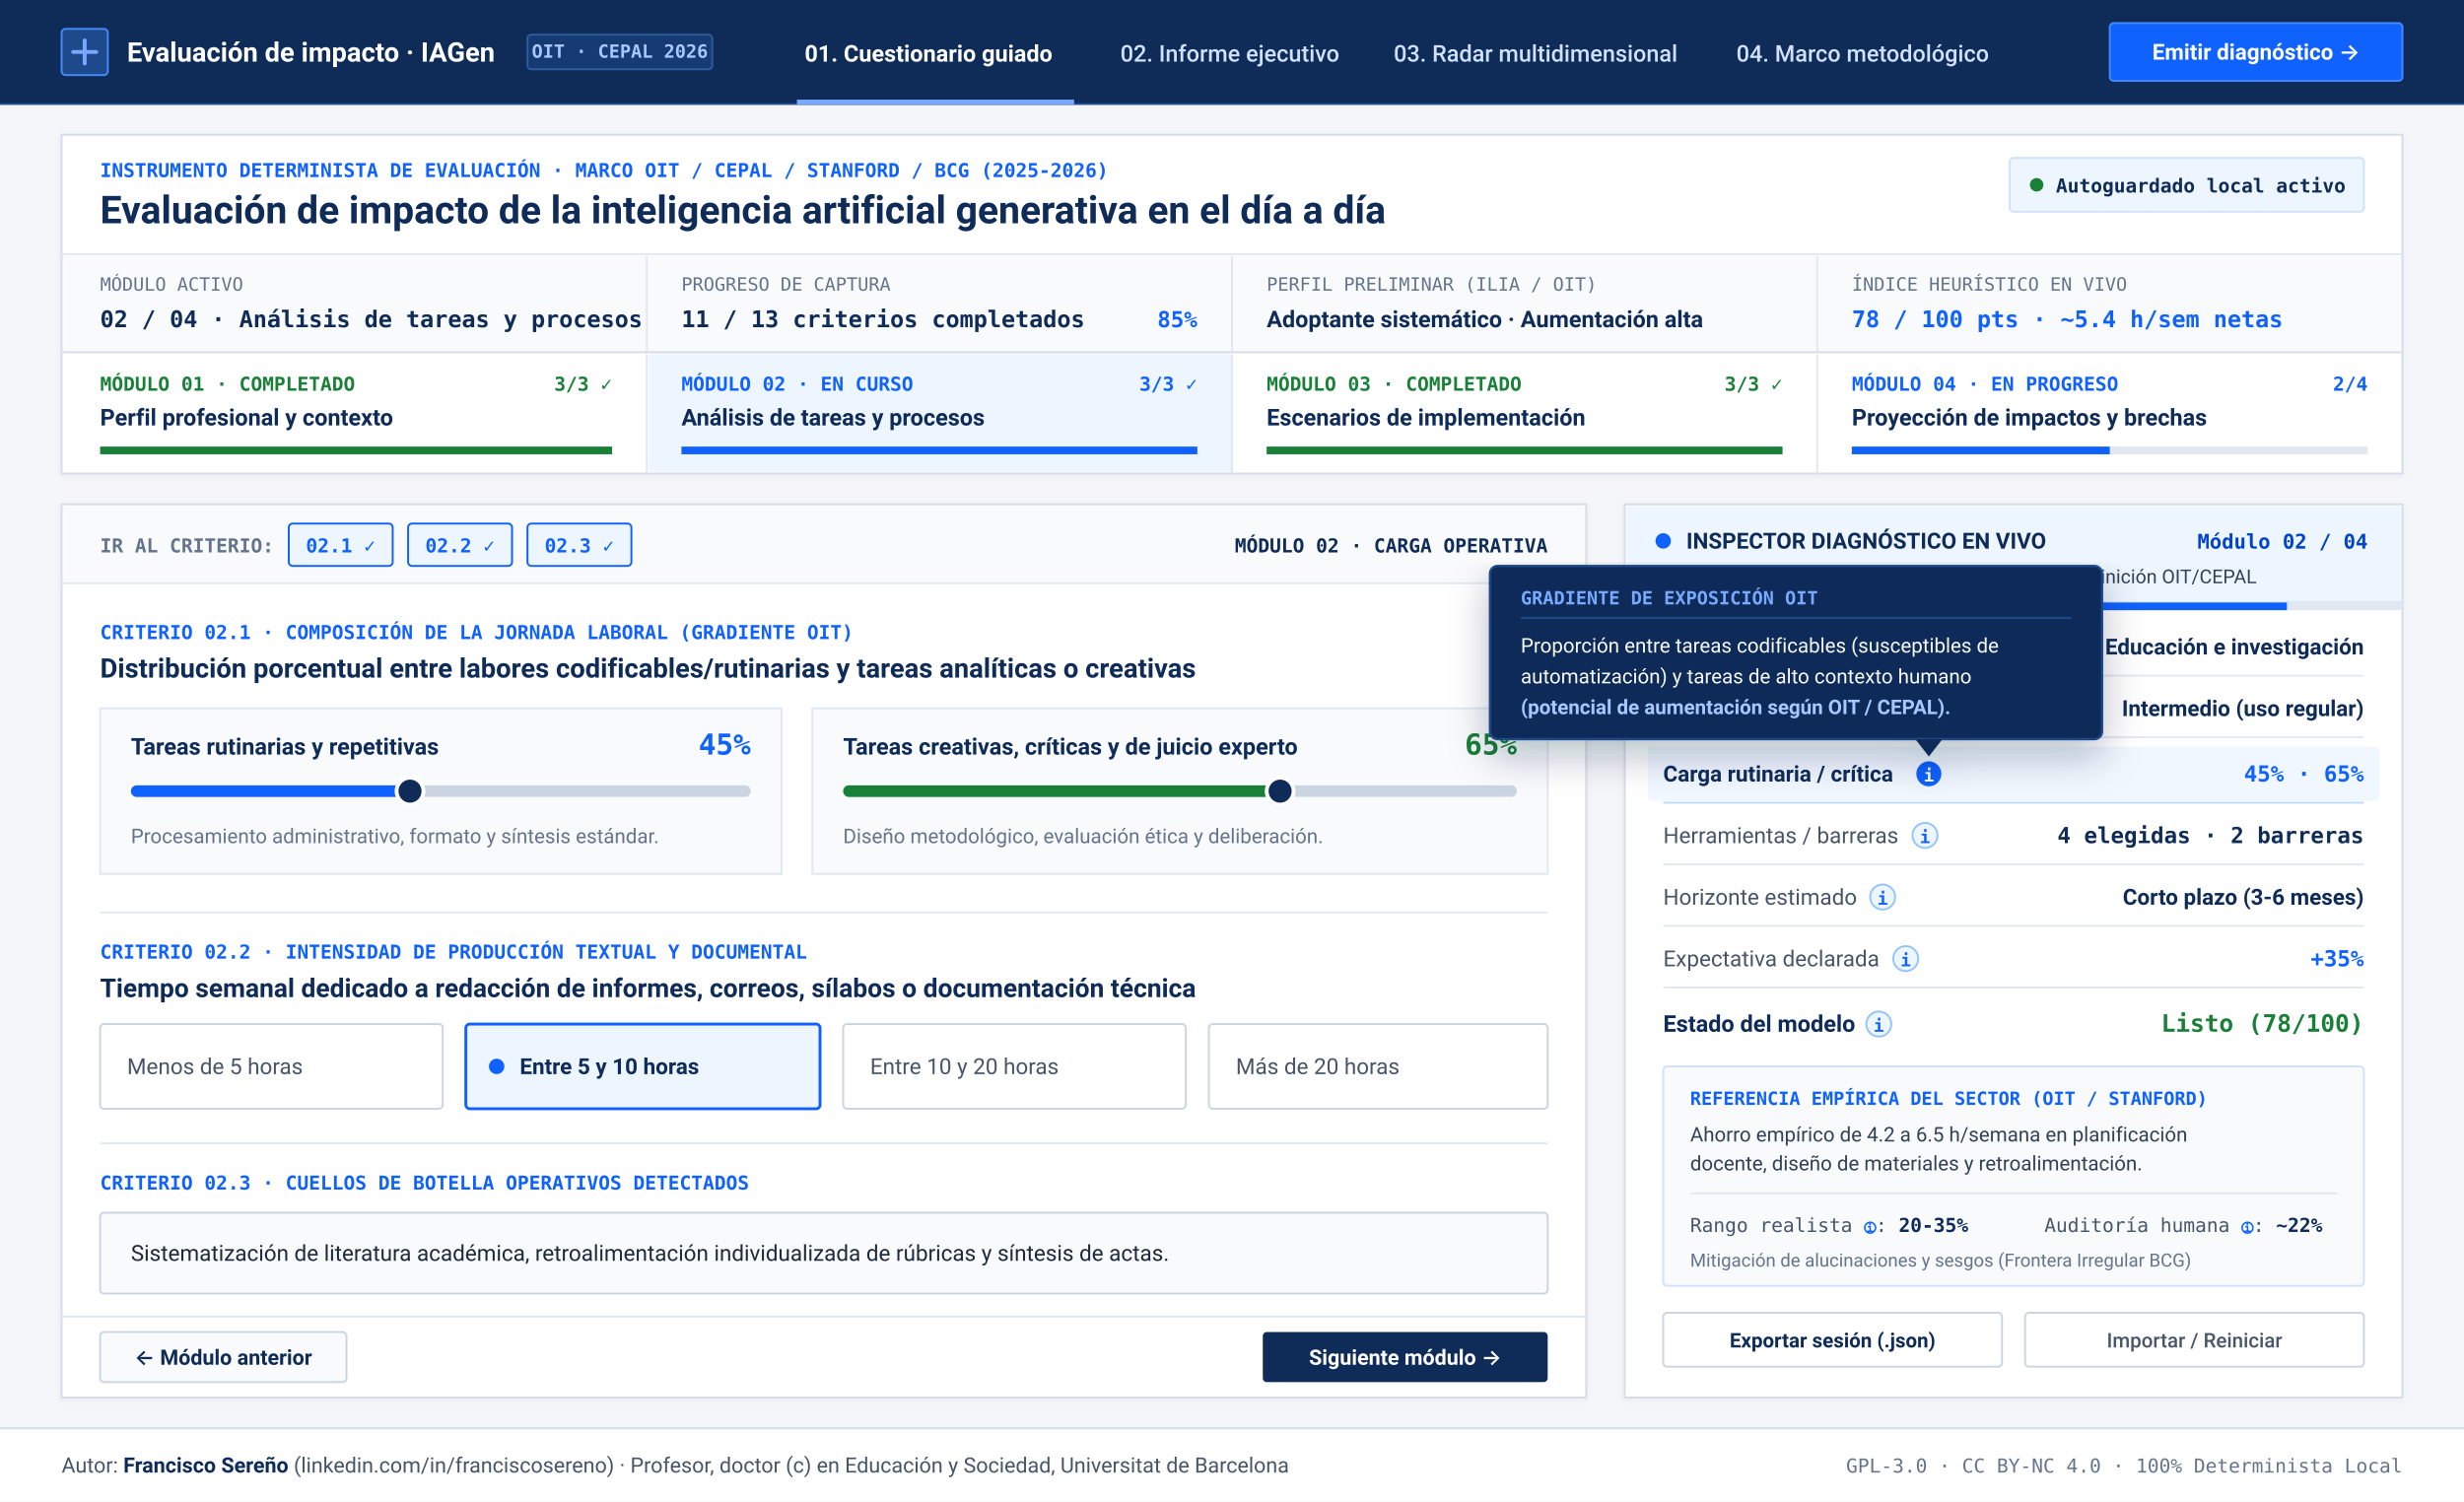
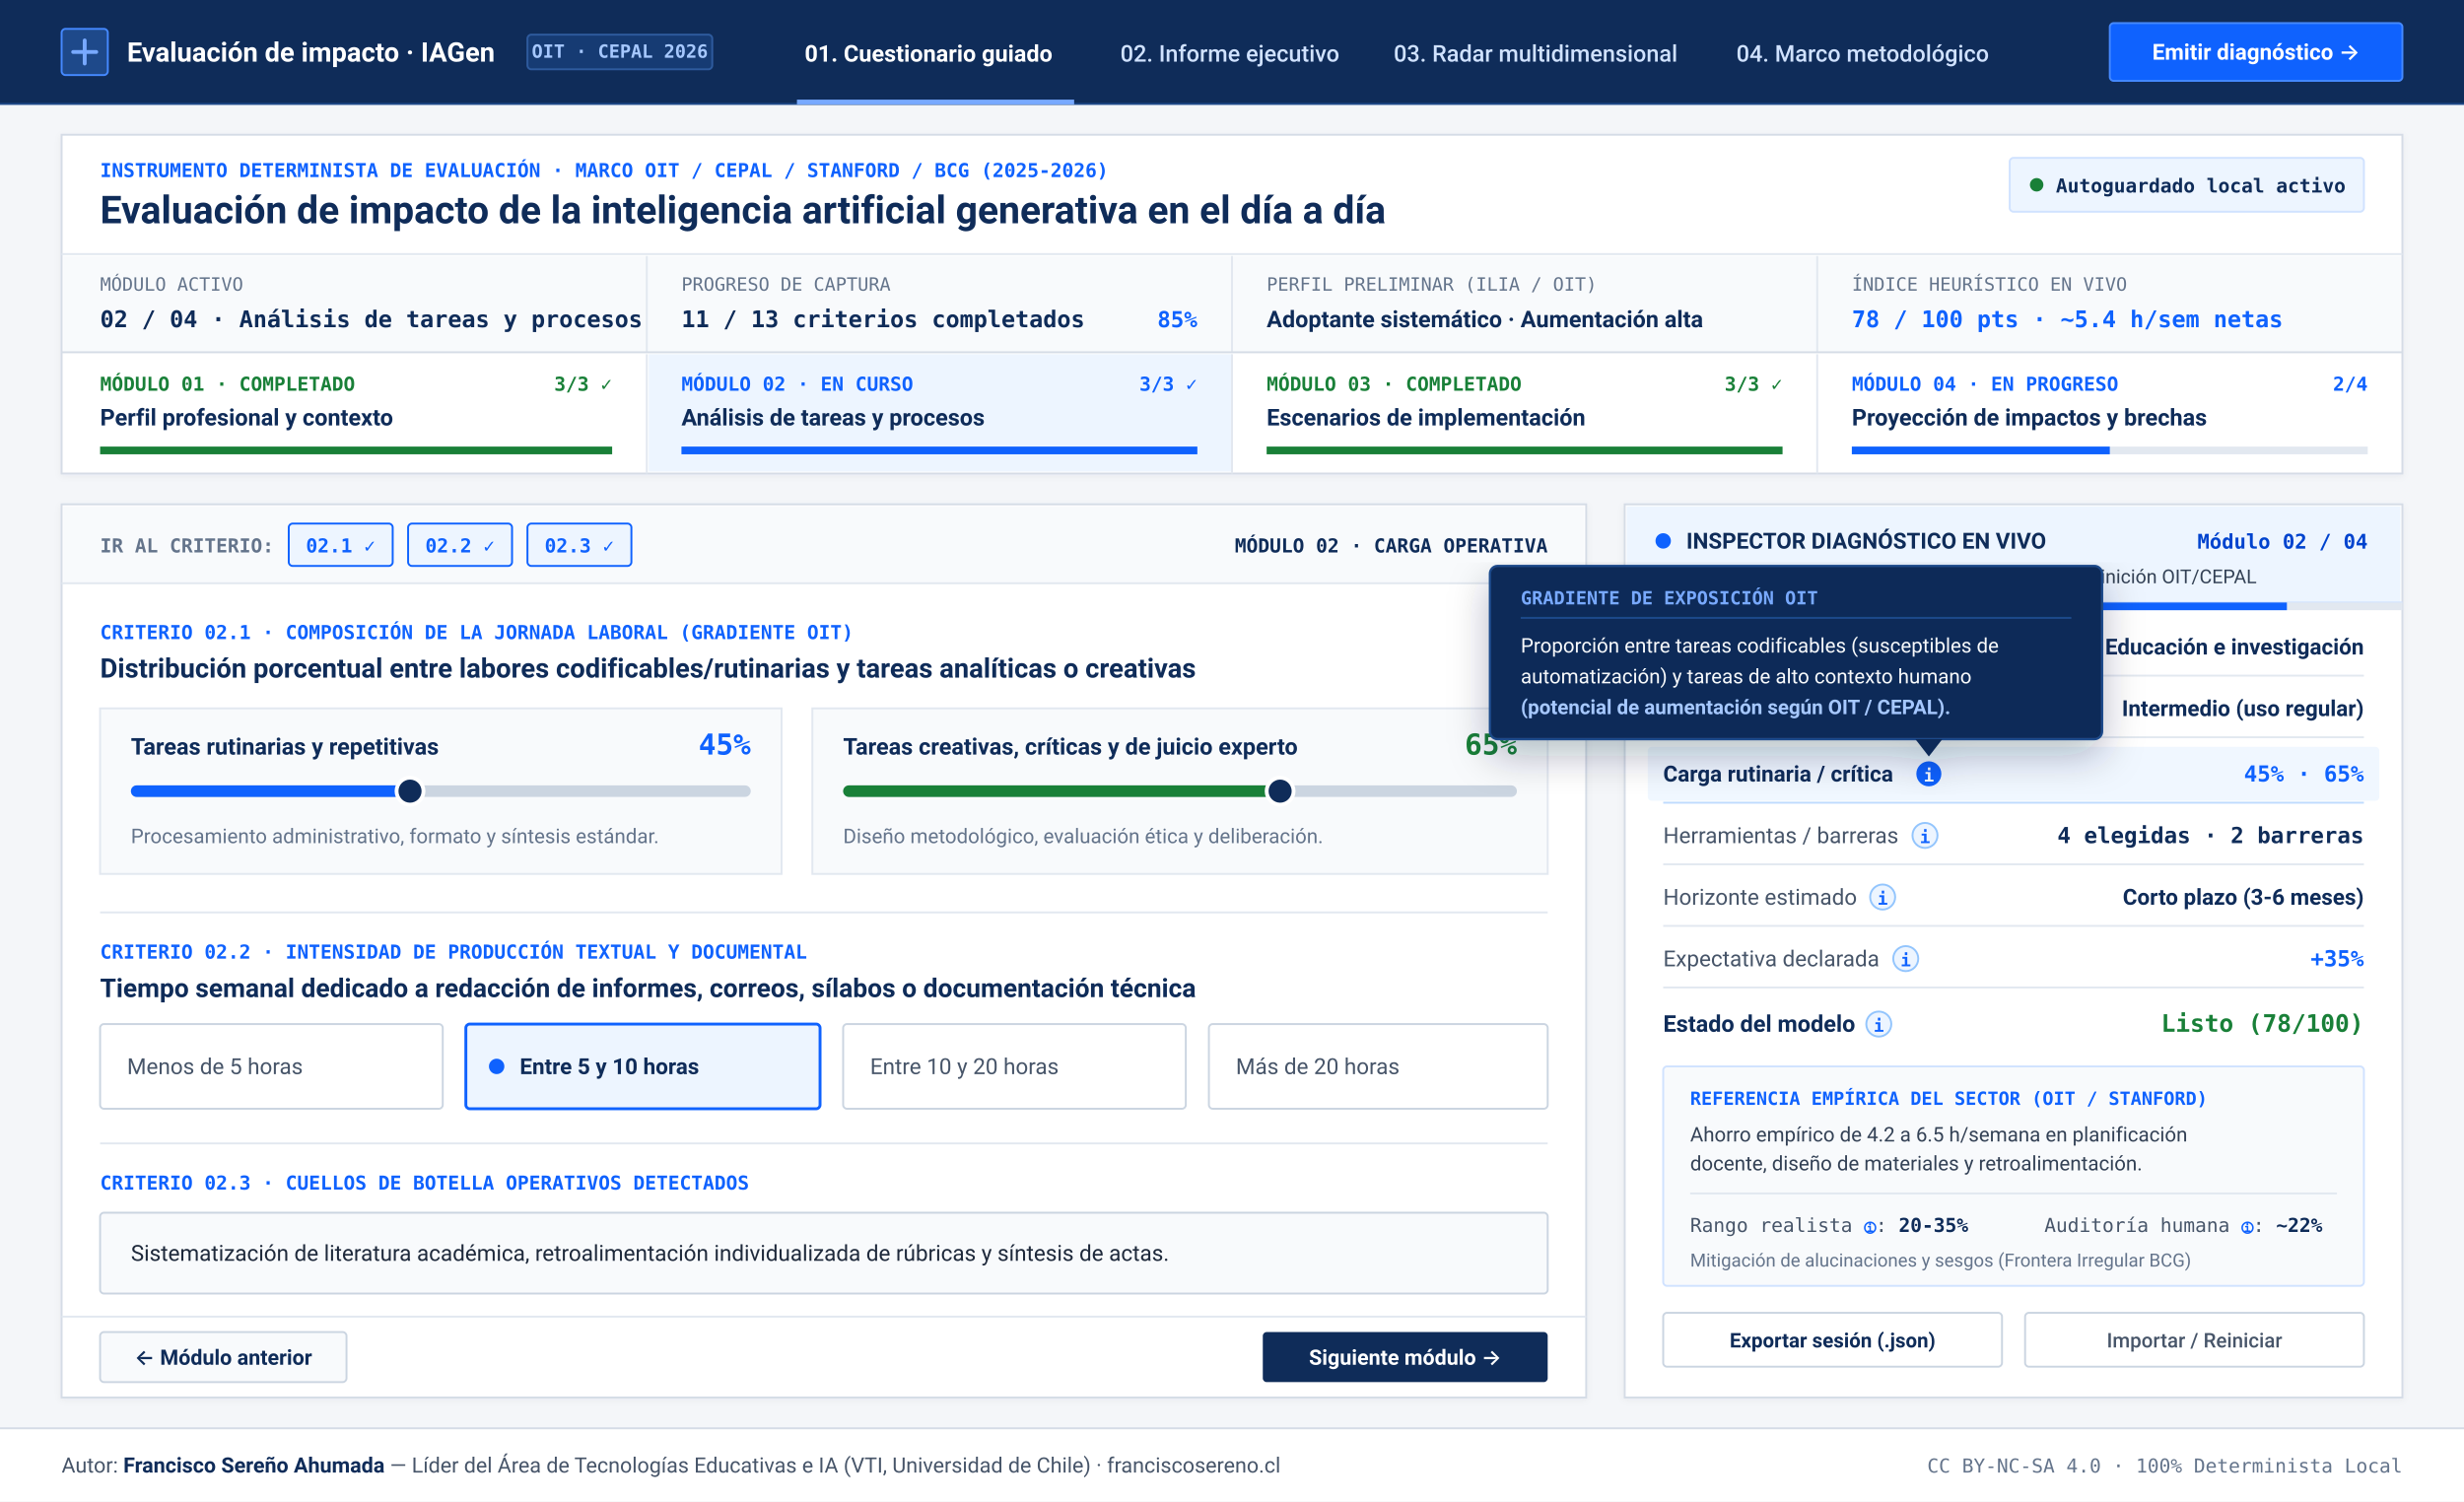
<svg xmlns="http://www.w3.org/2000/svg" viewBox="0 0 1280 780" width="1280" height="780" role="img" aria-label="Captura de pantalla del espacio de trabajo e Inspector diagnóstico en vivo con tooltips OIT y CEPAL">
  <defs>
    <style>
      .sans { font-family: 'IBM Plex Sans', -apple-system, BlinkMacSystemFont, 'Segoe UI', Roboto, sans-serif; }
      .mono { font-family: 'IBM Plex Mono', 'JetBrains Mono', monospace; font-variant-numeric: tabular-nums; }
    </style>
    <filter id="tooltipShadow" x="-10%" y="-10%" width="125%" height="130%">
      <feDropShadow dx="0" dy="8" stdDeviation="10" flood-color="#091E3A" flood-opacity="0.28" />
    </filter>
    <filter id="cardShadow" x="-2%" y="-2%" width="104%" height="106%">
      <feDropShadow dx="0" dy="1" stdDeviation="2" flood-color="#0F2C59" flood-opacity="0.05" />
    </filter>
  </defs>
  <rect width="1280" height="780" fill="#F4F6F9" />
  <rect width="1280" height="54" fill="#0F2C59" />
  <line x1="0" y1="54" x2="1280" y2="54" stroke="#1E498A" stroke-width="1" />
  <rect x="32" y="15" width="24" height="24" rx="2" fill="#1E498A" stroke="#4589FF" stroke-width="1" />
  <path d="M38 27h12M44 21v12" stroke="#78A9FF" stroke-width="2" stroke-linecap="round" />
  <text x="66" y="32" fill="#FFFFFF" class="sans" font-size="14" font-weight="600">Evaluación de impacto · IAGen</text>
  <rect x="274" y="18" width="96" height="18" rx="2" fill="#163B73" stroke="#2E5B9E" stroke-width="1" />
  <text x="322" y="30" text-anchor="middle" fill="#A6C8FF" class="mono" font-size="9.5" font-weight="600">OIT · CEPAL 2026</text>
  <text x="418" y="32" fill="#FFFFFF" class="sans" font-size="12" font-weight="600">01. Cuestionario guiado</text>
  <line x1="414" y1="53" x2="558" y2="53" stroke="#78A9FF" stroke-width="2.5" />
  <text x="582" y="32" fill="#D0E2FF" class="sans" font-size="12" font-weight="500">02. Informe ejecutivo</text>
  <text x="724" y="32" fill="#D0E2FF" class="sans" font-size="12" font-weight="500">03. Radar multidimensional</text>
  <text x="902" y="32" fill="#D0E2FF" class="sans" font-size="12" font-weight="500">04. Marco metodológico</text>
  <rect x="1096" y="12" width="152" height="30" rx="2" fill="#0F62FE" stroke="#4589FF" stroke-width="1" />
  <text x="1172" y="31" text-anchor="middle" fill="#FFFFFF" class="sans" font-size="11.5" font-weight="600">Emitir diagnóstico →</text>
  <rect x="32" y="70" width="1216" height="176" fill="#FFFFFF" stroke="#D5DCE6" stroke-width="1" filter="url(#cardShadow)" />
  <text x="52" y="92" fill="#0F62FE" class="mono" font-size="10" font-weight="600">INSTRUMENTO DETERMINISTA DE EVALUACIÓN · MARCO OIT / CEPAL / STANFORD / BCG (2025-2026)</text>
  <text x="52" y="116" fill="#0F2C59" class="sans" font-size="20" font-weight="600">Evaluación de impacto de la inteligencia artificial generativa en el día a día</text>
  <rect x="1044" y="82" width="184" height="28" rx="2" fill="#EDF5FF" stroke="#D0E2FF" stroke-width="1" />
  <circle cx="1058" cy="96" r="3.5" fill="#198038" />
  <text x="1068" y="100" fill="#0F2C59" class="mono" font-size="10" font-weight="600">Autoguardado local activo</text>
  <line x1="32" y1="132" x2="1248" y2="132" stroke="#E2E8F0" stroke-width="1" />
  <rect x="33" y="133" width="1214" height="50" fill="#F8FAFC" />
  <line x1="336" y1="133" x2="336" y2="183" stroke="#E2E8F0" stroke-width="1" />
  <line x1="640" y1="133" x2="640" y2="183" stroke="#E2E8F0" stroke-width="1" />
  <line x1="944" y1="133" x2="944" y2="183" stroke="#E2E8F0" stroke-width="1" />
  <line x1="32" y1="183" x2="1248" y2="183" stroke="#D5DCE6" stroke-width="1" />
  <text x="52" y="151" fill="#64748B" class="mono" font-size="9.5" font-weight="500">MÓDULO ACTIVO</text>
  <text x="52" y="170" fill="#0F2C59" class="mono" font-size="12" font-weight="600">02 / 04 · Análisis de tareas y procesos</text>
  <text x="354" y="151" fill="#64748B" class="mono" font-size="9.5" font-weight="500">PROGRESO DE CAPTURA</text>
  <text x="354" y="170" fill="#0F2C59" class="mono" font-size="12" font-weight="600">11 / 13 criterios completados</text>
  <text x="622" y="170" text-anchor="end" fill="#0F62FE" class="mono" font-size="11.5" font-weight="700">85%</text>
  <text x="658" y="151" fill="#64748B" class="mono" font-size="9.5" font-weight="500">PERFIL PRELIMINAR (ILIA / OIT)</text>
  <text x="658" y="170" fill="#0F2C59" class="sans" font-size="12" font-weight="600">Adoptante sistemático · Aumentación alta</text>
  <text x="962" y="151" fill="#64748B" class="mono" font-size="9.5" font-weight="500">ÍNDICE HEURÍSTICO EN VIVO</text>
  <text x="962" y="170" fill="#0F62FE" class="mono" font-size="12" font-weight="700">78 / 100 pts · ~5.4 h/sem netas</text>
  <rect x="33" y="184" width="303" height="61" fill="#FFFFFF" />
  <text x="52" y="203" fill="#198038" class="mono" font-size="10" font-weight="600">MÓDULO 01 · COMPLETADO</text>
  <text x="318" y="203" text-anchor="end" fill="#198038" class="mono" font-size="10" font-weight="600">3/3 ✓</text>
  <text x="52" y="221" fill="#0F2C59" class="sans" font-size="12" font-weight="600">Perfil profesional y contexto</text>
  <rect x="52" y="232" width="266" height="4" fill="#198038" />
  <line x1="336" y1="184" x2="336" y2="246" stroke="#E2E8F0" stroke-width="1" />
  <rect x="337" y="184" width="303" height="61" fill="#EDF5FF" />
  <text x="354" y="203" fill="#0F62FE" class="mono" font-size="10" font-weight="600">MÓDULO 02 · EN CURSO</text>
  <text x="622" y="203" text-anchor="end" fill="#0F62FE" class="mono" font-size="10" font-weight="600">3/3 ✓</text>
  <text x="354" y="221" fill="#0F2C59" class="sans" font-size="12" font-weight="600">Análisis de tareas y procesos</text>
  <rect x="354" y="232" width="268" height="4" fill="#0F62FE" />
  <line x1="640" y1="184" x2="640" y2="246" stroke="#E2E8F0" stroke-width="1" />
  <rect x="641" y="184" width="303" height="61" fill="#FFFFFF" />
  <text x="658" y="203" fill="#198038" class="mono" font-size="10" font-weight="600">MÓDULO 03 · COMPLETADO</text>
  <text x="926" y="203" text-anchor="end" fill="#198038" class="mono" font-size="10" font-weight="600">3/3 ✓</text>
  <text x="658" y="221" fill="#0F2C59" class="sans" font-size="12" font-weight="600">Escenarios de implementación</text>
  <rect x="658" y="232" width="268" height="4" fill="#198038" />
  <line x1="944" y1="184" x2="944" y2="246" stroke="#E2E8F0" stroke-width="1" />
  <rect x="945" y="184" width="302" height="61" fill="#FFFFFF" />
  <text x="962" y="203" fill="#0F62FE" class="mono" font-size="10" font-weight="600">MÓDULO 04 · EN PROGRESO</text>
  <text x="1230" y="203" text-anchor="end" fill="#0F62FE" class="mono" font-size="10" font-weight="600">2/4</text>
  <text x="962" y="221" fill="#0F2C59" class="sans" font-size="12" font-weight="600">Proyección de impactos y brechas</text>
  <rect x="962" y="232" width="268" height="4" fill="#E2E8F0" />
  <rect x="962" y="232" width="134" height="4" fill="#0F62FE" />
  <rect x="32" y="262" width="792" height="464" fill="#FFFFFF" stroke="#D5DCE6" stroke-width="1" filter="url(#cardShadow)" />
  <rect x="33" y="263" width="790" height="40" fill="#F8FAFC" />
  <line x1="32" y1="303" x2="824" y2="303" stroke="#E2E8F0" stroke-width="1" />
  <text x="52" y="287" fill="#64748B" class="mono" font-size="10" font-weight="600">IR AL CRITERIO:</text>
  <rect x="150" y="272" width="54" height="22" rx="2" fill="#EDF5FF" stroke="#0F62FE" stroke-width="1" />
  <text x="177" y="287" text-anchor="middle" fill="#0F62FE" class="mono" font-size="10" font-weight="600">02.1 ✓</text>
  <rect x="212" y="272" width="54" height="22" rx="2" fill="#EDF5FF" stroke="#0F62FE" stroke-width="1" />
  <text x="239" y="287" text-anchor="middle" fill="#0F62FE" class="mono" font-size="10" font-weight="600">02.2 ✓</text>
  <rect x="274" y="272" width="54" height="22" rx="2" fill="#EDF5FF" stroke="#0F62FE" stroke-width="1" />
  <text x="301" y="287" text-anchor="middle" fill="#0F62FE" class="mono" font-size="10" font-weight="600">02.3 ✓</text>
  <text x="804" y="287" text-anchor="end" fill="#0F2C59" class="mono" font-size="10" font-weight="600">MÓDULO 02 · CARGA OPERATIVA</text>
  <text x="52" y="332" fill="#0F62FE" class="mono" font-size="10" font-weight="600">CRITERIO 02.1 · COMPOSICIÓN DE LA JORNADA LABORAL (GRADIENTE OIT)</text>
  <text x="52" y="352" fill="#0F2C59" class="sans" font-size="14" font-weight="600">Distribución porcentual entre labores codificables/rutinarias y tareas analíticas o creativas</text>
  <rect x="52" y="368" width="354" height="86" fill="#F8FAFC" stroke="#E2E8F0" stroke-width="1" />
  <text x="68" y="392" fill="#0F2C59" class="sans" font-size="12" font-weight="600">Tareas rutinarias y repetitivas</text>
  <text x="390" y="392" text-anchor="end" fill="#0F62FE" class="mono" font-size="15" font-weight="700">45%</text>
  <rect x="68" y="408" width="322" height="6" rx="3" fill="#CBD5E1" />
  <rect x="68" y="408" width="145" height="6" rx="3" fill="#0F62FE" />
  <circle cx="213" cy="411" r="7" fill="#0F2C59" stroke="#FFFFFF" stroke-width="2" />
  <text x="68" y="438" fill="#64748B" class="sans" font-size="10.5">Procesamiento administrativo, formato y síntesis estándar.</text>
  <rect x="422" y="368" width="382" height="86" fill="#F8FAFC" stroke="#E2E8F0" stroke-width="1" />
  <text x="438" y="392" fill="#0F2C59" class="sans" font-size="12" font-weight="600">Tareas creativas, críticas y de juicio experto</text>
  <text x="788" y="392" text-anchor="end" fill="#198038" class="mono" font-size="15" font-weight="700">65%</text>
  <rect x="438" y="408" width="350" height="6" rx="3" fill="#CBD5E1" />
  <rect x="438" y="408" width="227" height="6" rx="3" fill="#198038" />
  <circle cx="665" cy="411" r="7" fill="#0F2C59" stroke="#FFFFFF" stroke-width="2" />
  <text x="438" y="438" fill="#64748B" class="sans" font-size="10.5">Diseño metodológico, evaluación ética y deliberación.</text>
  <line x1="52" y1="474" x2="804" y2="474" stroke="#E2E8F0" stroke-width="1" />
  <text x="52" y="498" fill="#0F62FE" class="mono" font-size="10" font-weight="600">CRITERIO 02.2 · INTENSIDAD DE PRODUCCIÓN TEXTUAL Y DOCUMENTAL</text>
  <text x="52" y="518" fill="#0F2C59" class="sans" font-size="13.5" font-weight="600">Tiempo semanal dedicado a redacción de informes, correos, sílabos o documentación técnica</text>
  <rect x="52" y="532" width="178" height="44" rx="2" fill="#FFFFFF" stroke="#CBD5E1" stroke-width="1" />
  <text x="66" y="558" fill="#475569" class="sans" font-size="11.5">Menos de 5 horas</text>
  <rect x="242" y="532" width="184" height="44" rx="2" fill="#EDF5FF" stroke="#0F62FE" stroke-width="1.5" />
  <circle cx="258" cy="554" r="4" fill="#0F62FE" />
  <text x="270" y="558" fill="#0F2C59" class="sans" font-size="11.5" font-weight="600">Entre 5 y 10 horas</text>
  <rect x="438" y="532" width="178" height="44" rx="2" fill="#FFFFFF" stroke="#CBD5E1" stroke-width="1" />
  <text x="452" y="558" fill="#475569" class="sans" font-size="11.5">Entre 10 y 20 horas</text>
  <rect x="628" y="532" width="176" height="44" rx="2" fill="#FFFFFF" stroke="#CBD5E1" stroke-width="1" />
  <text x="642" y="558" fill="#475569" class="sans" font-size="11.5">Más de 20 horas</text>
  <line x1="52" y1="594" x2="804" y2="594" stroke="#E2E8F0" stroke-width="1" />
  <text x="52" y="618" fill="#0F62FE" class="mono" font-size="10" font-weight="600">CRITERIO 02.3 · CUELLOS DE BOTELLA OPERATIVOS DETECTADOS</text>
  <rect x="52" y="630" width="752" height="42" rx="2" fill="#F8FAFC" stroke="#CBD5E1" stroke-width="1" />
  <text x="68" y="655" fill="#1E293B" class="sans" font-size="11.5">Sistematización de literatura académica, retroalimentación individualizada de rúbricas y síntesis de actas.</text>
  <line x1="32" y1="684" x2="824" y2="684" stroke="#E2E8F0" stroke-width="1" />
  <rect x="52" y="692" width="128" height="26" rx="2" fill="#F8FAFC" stroke="#CBD5E1" stroke-width="1" />
  <text x="116" y="709" text-anchor="middle" fill="#0F2C59" class="sans" font-size="11" font-weight="600">← Módulo anterior</text>
  <rect x="656" y="692" width="148" height="26" rx="2" fill="#0F2C59" />
  <text x="730" y="709" text-anchor="middle" fill="#FFFFFF" class="sans" font-size="11" font-weight="600">Siguiente módulo →</text>
  <rect x="844" y="262" width="404" height="464" fill="#FFFFFF" stroke="#D5DCE6" stroke-width="1" filter="url(#cardShadow)" />
  <rect x="845" y="263" width="402" height="50" fill="#EDF5FF" />
  <circle cx="864" cy="281" r="4" fill="#0F62FE" />
  <text x="876" y="285" fill="#0F2C59" class="sans" font-size="11.5" font-weight="600">INSPECTOR DIAGNÓSTICO EN VIVO</text>
  <text x="1230" y="285" text-anchor="end" fill="#0043CE" class="mono" font-size="10.5" font-weight="600">Módulo 02 / 04</text>
  <text x="864" y="303" fill="#334155" class="sans" font-size="10">Pasa el cursor sobre cada indicador para ver su definición OIT/CEPAL</text>
  <line x1="844" y1="313" x2="1248" y2="313" stroke="#D0E2FF" stroke-width="1" />
  <rect x="844" y="313" width="404" height="4" fill="#E2E8F0" />
  <rect x="844" y="313" width="344" height="4" fill="#0F62FE" />
  <text x="864" y="340" fill="#475569" class="sans" font-size="11.5">Sector profesional</text>
  <circle cx="972" cy="336" r="6.5" fill="#EDF5FF" stroke="#93C5FD" stroke-width="1" />
  <text x="972" y="340" text-anchor="middle" fill="#0F62FE" class="mono" font-size="9" font-weight="700">i</text>
  <text x="1228" y="340" text-anchor="end" fill="#0F2C59" class="sans" font-size="11.5" font-weight="600">Educación e investigación</text>
  <line x1="864" y1="351" x2="1228" y2="351" stroke="#E2E8F0" stroke-width="1" />
  <text x="864" y="372" fill="#475569" class="sans" font-size="11.5">Nivel de experiencia</text>
  <circle cx="980" cy="368" r="6.5" fill="#EDF5FF" stroke="#93C5FD" stroke-width="1" />
  <text x="980" y="372" text-anchor="middle" fill="#0F62FE" class="mono" font-size="9" font-weight="700">i</text>
  <text x="1228" y="372" text-anchor="end" fill="#0F2C59" class="sans" font-size="11.5" font-weight="600">Intermedio (uso regular)</text>
  <line x1="864" y1="383" x2="1228" y2="383" stroke="#E2E8F0" stroke-width="1" />
  <rect x="856" y="388" width="380" height="28" rx="2" fill="#F0F7FF" />
  <text x="864" y="406" fill="#0F2C59" class="sans" font-size="11.5" font-weight="600">Carga rutinaria / crítica</text>
  <circle cx="1002" cy="402" r="6.5" fill="#0F62FE" />
  <text x="1002" y="406" text-anchor="middle" fill="#FFFFFF" class="mono" font-size="9" font-weight="700">i</text>
  <text x="1228" y="406" text-anchor="end" fill="#0F62FE" class="mono" font-size="11.5" font-weight="700">45% · 65%</text>
  <line x1="864" y1="417" x2="1228" y2="417" stroke="#BFDBFE" stroke-width="1" />
  <text x="864" y="438" fill="#475569" class="sans" font-size="11.5">Herramientas / barreras</text>
  <circle cx="1000" cy="434" r="6.5" fill="#EDF5FF" stroke="#93C5FD" stroke-width="1" />
  <text x="1000" y="438" text-anchor="middle" fill="#0F62FE" class="mono" font-size="9" font-weight="700">i</text>
  <text x="1228" y="438" text-anchor="end" fill="#0F2C59" class="mono" font-size="11.5" font-weight="600">4 elegidas · 2 barreras</text>
  <line x1="864" y1="449" x2="1228" y2="449" stroke="#E2E8F0" stroke-width="1" />
  <text x="864" y="470" fill="#475569" class="sans" font-size="11.5">Horizonte estimado</text>
  <circle cx="978" cy="466" r="6.5" fill="#EDF5FF" stroke="#93C5FD" stroke-width="1" />
  <text x="978" y="470" text-anchor="middle" fill="#0F62FE" class="mono" font-size="9" font-weight="700">i</text>
  <text x="1228" y="470" text-anchor="end" fill="#0F2C59" class="sans" font-size="11.5" font-weight="600">Corto plazo (3-6 meses)</text>
  <line x1="864" y1="481" x2="1228" y2="481" stroke="#E2E8F0" stroke-width="1" />
  <text x="864" y="502" fill="#475569" class="sans" font-size="11.5">Expectativa declarada</text>
  <circle cx="990" cy="498" r="6.5" fill="#EDF5FF" stroke="#93C5FD" stroke-width="1" />
  <text x="990" y="502" text-anchor="middle" fill="#0F62FE" class="mono" font-size="9" font-weight="700">i</text>
  <text x="1228" y="502" text-anchor="end" fill="#0F62FE" class="mono" font-size="11.5" font-weight="700">+35%</text>
  <line x1="864" y1="513" x2="1228" y2="513" stroke="#E2E8F0" stroke-width="1" />
  <text x="864" y="536" fill="#0F2C59" class="sans" font-size="12" font-weight="600">Estado del modelo</text>
  <circle cx="976" cy="532" r="6.5" fill="#EDF5FF" stroke="#93C5FD" stroke-width="1" />
  <text x="976" y="536" text-anchor="middle" fill="#0F62FE" class="mono" font-size="9" font-weight="700">i</text>
  <text x="1228" y="536" text-anchor="end" fill="#198038" class="mono" font-size="12.5" font-weight="700">Listo (78/100)</text>
  <rect x="864" y="554" width="364" height="114" rx="2" fill="#F8FAFC" stroke="#D0E2FF" stroke-width="1" />
  <text x="878" y="574" fill="#0F62FE" class="mono" font-size="9.5" font-weight="600">REFERENCIA EMPÍRICA DEL SECTOR (OIT / STANFORD)</text>
  <text x="878" y="593" fill="#334155" class="sans" font-size="10.5">Ahorro empírico de 4.2 a 6.5 h/semana en planificación</text>
  <text x="878" y="608" fill="#334155" class="sans" font-size="10.5">docente, diseño de materiales y retroalimentación.</text>
  <line x1="878" y1="620" x2="1214" y2="620" stroke="#E2E8F0" stroke-width="1" />
  <text x="878" y="640" fill="#475569" class="mono" font-size="10">Rango realista <tspan fill="#0F62FE" font-weight="700">ⓘ</tspan>: <tspan fill="#0F2C59" font-weight="700">20-35%</tspan>
  </text>
  <text x="1062" y="640" fill="#475569" class="mono" font-size="10">Auditoría humana <tspan fill="#0F62FE" font-weight="700">ⓘ</tspan>: <tspan fill="#0F2C59" font-weight="700">~22%</tspan>
  </text>
  <text x="878" y="658" fill="#64748B" class="sans" font-size="9.5">Mitigación de alucinaciones y sesgos (Frontera Irregular BCG)</text>
  <rect x="864" y="682" width="176" height="28" rx="2" fill="#FFFFFF" stroke="#CBD5E1" stroke-width="1" />
  <text x="952" y="700" text-anchor="middle" fill="#0F2C59" class="sans" font-size="10.5" font-weight="600">Exportar sesión (.json)</text>
  <rect x="1052" y="682" width="176" height="28" rx="2" fill="#FFFFFF" stroke="#CBD5E1" stroke-width="1" />
  <text x="1140" y="700" text-anchor="middle" fill="#475569" class="sans" font-size="10.5" font-weight="500">Importar / Reiniciar</text>
  <g filter="url(#tooltipShadow)">
    <rect x="774" y="294" width="318" height="90" rx="4" fill="#0F2C59" stroke="#1E498A" stroke-width="1.2" />
    <polygon points="995,384 1009,384 1002,393" fill="#0F2C59" />
    <text x="790" y="314" fill="#78A9FF" class="mono" font-size="9.5" font-weight="600">GRADIENTE DE EXPOSICIÓN OIT</text>
    <line x1="790" y1="321" x2="1076" y2="321" stroke="#1E498A" stroke-width="1" />
    <text x="790" y="339" fill="#F8FAFC" class="sans" font-size="10.5">Proporción entre tareas codificables (susceptibles de</text>
    <text x="790" y="355" fill="#F8FAFC" class="sans" font-size="10.5">automatización) y tareas de alto contexto humano</text>
    <text x="790" y="371" fill="#A6C8FF" class="sans" font-size="10.5" font-weight="600">(potencial de aumentación según OIT / CEPAL).</text>
  </g>
  <rect x="0" y="742" width="1280" height="38" fill="#FFFFFF" />
  <line x1="0" y1="742" x2="1280" y2="742" stroke="#D5DCE6" stroke-width="1" />
-   <text x="32" y="765" fill="#475569" class="sans" font-size="11">Autor: <tspan fill="#0F2C59" font-weight="600">Francisco Sereño</tspan> (linkedin.com/in/franciscosereno) · Profesor, doctor (c) en Educación y Sociedad, Universitat de Barcelona</text>
-   <text x="1248" y="765" text-anchor="end" fill="#64748B" class="mono" font-size="10">GPL-3.0 · CC BY-NC 4.0 · 100% Determinista Local</text>
+   <text x="32" y="765" fill="#475569" class="sans" font-size="11">Autor: <tspan fill="#0F2C59" font-weight="600">Francisco Sereño Ahumada</tspan> — Líder del Área de Tecnologías Educativas e IA (VTI, Universidad de Chile) · franciscosereno.cl</text>
+   <text x="1248" y="765" text-anchor="end" fill="#64748B" class="mono" font-size="10">CC BY-NC-SA 4.0 · 100% Determinista Local</text>
</svg>
